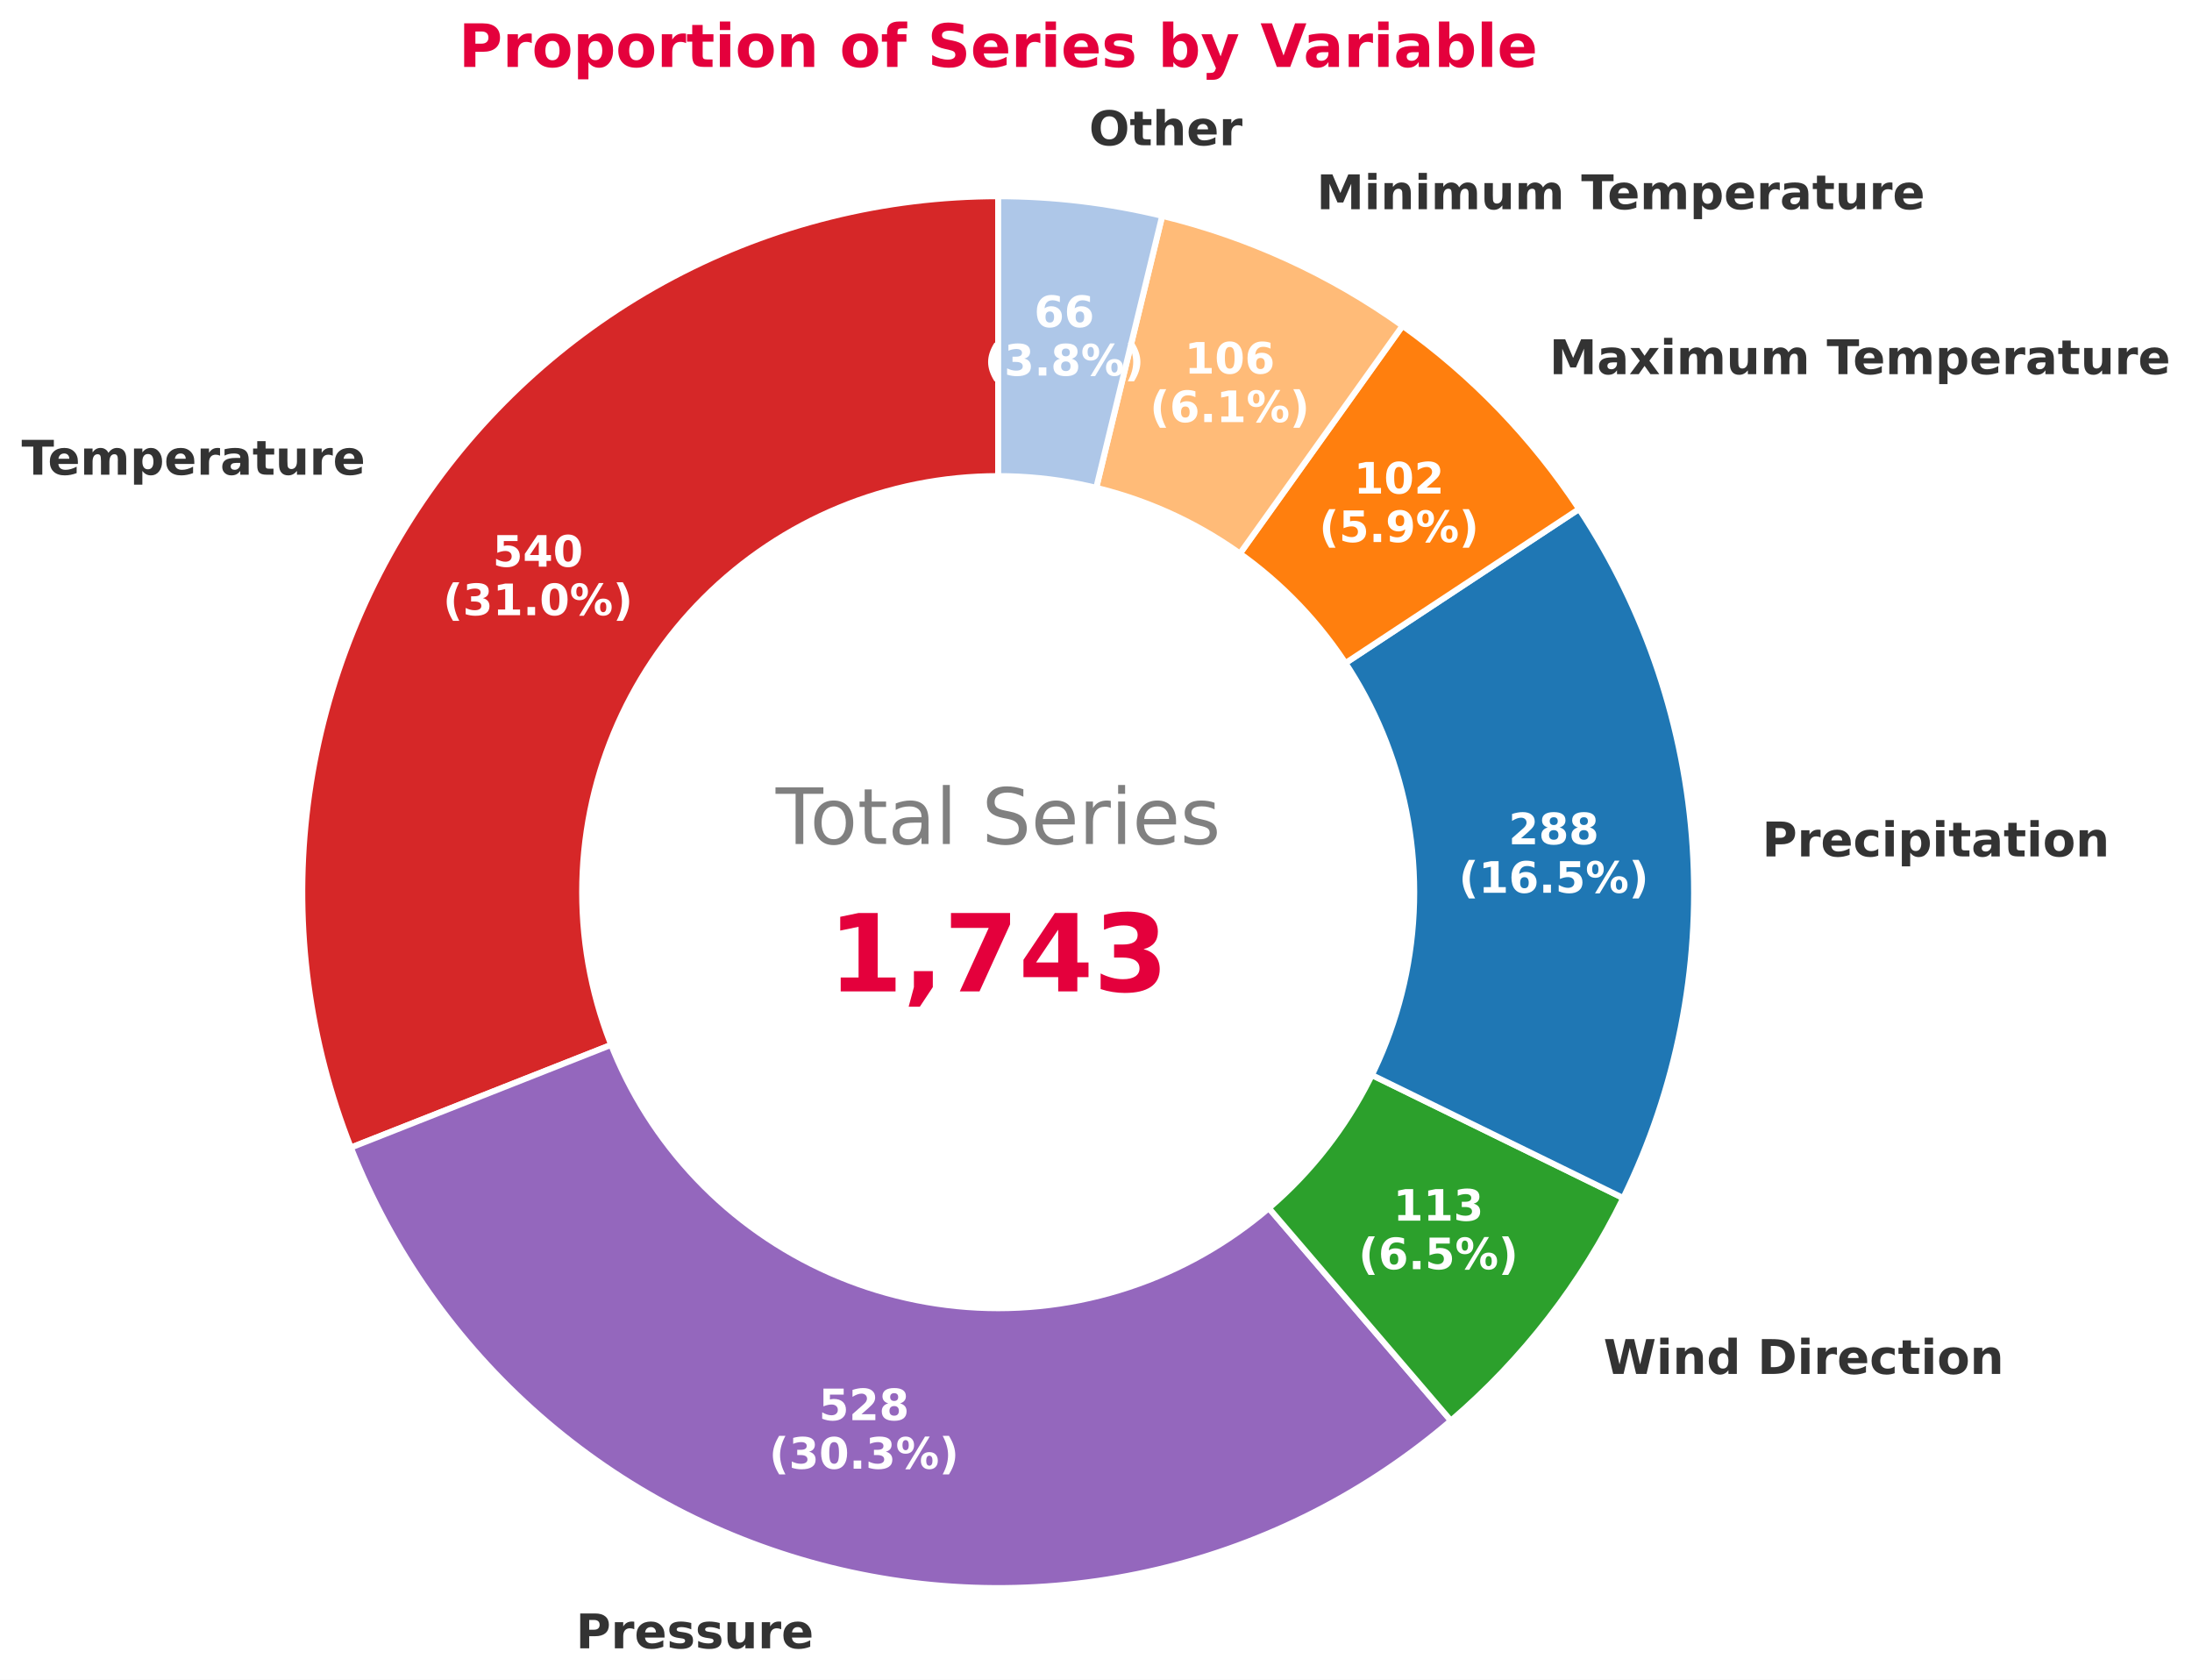
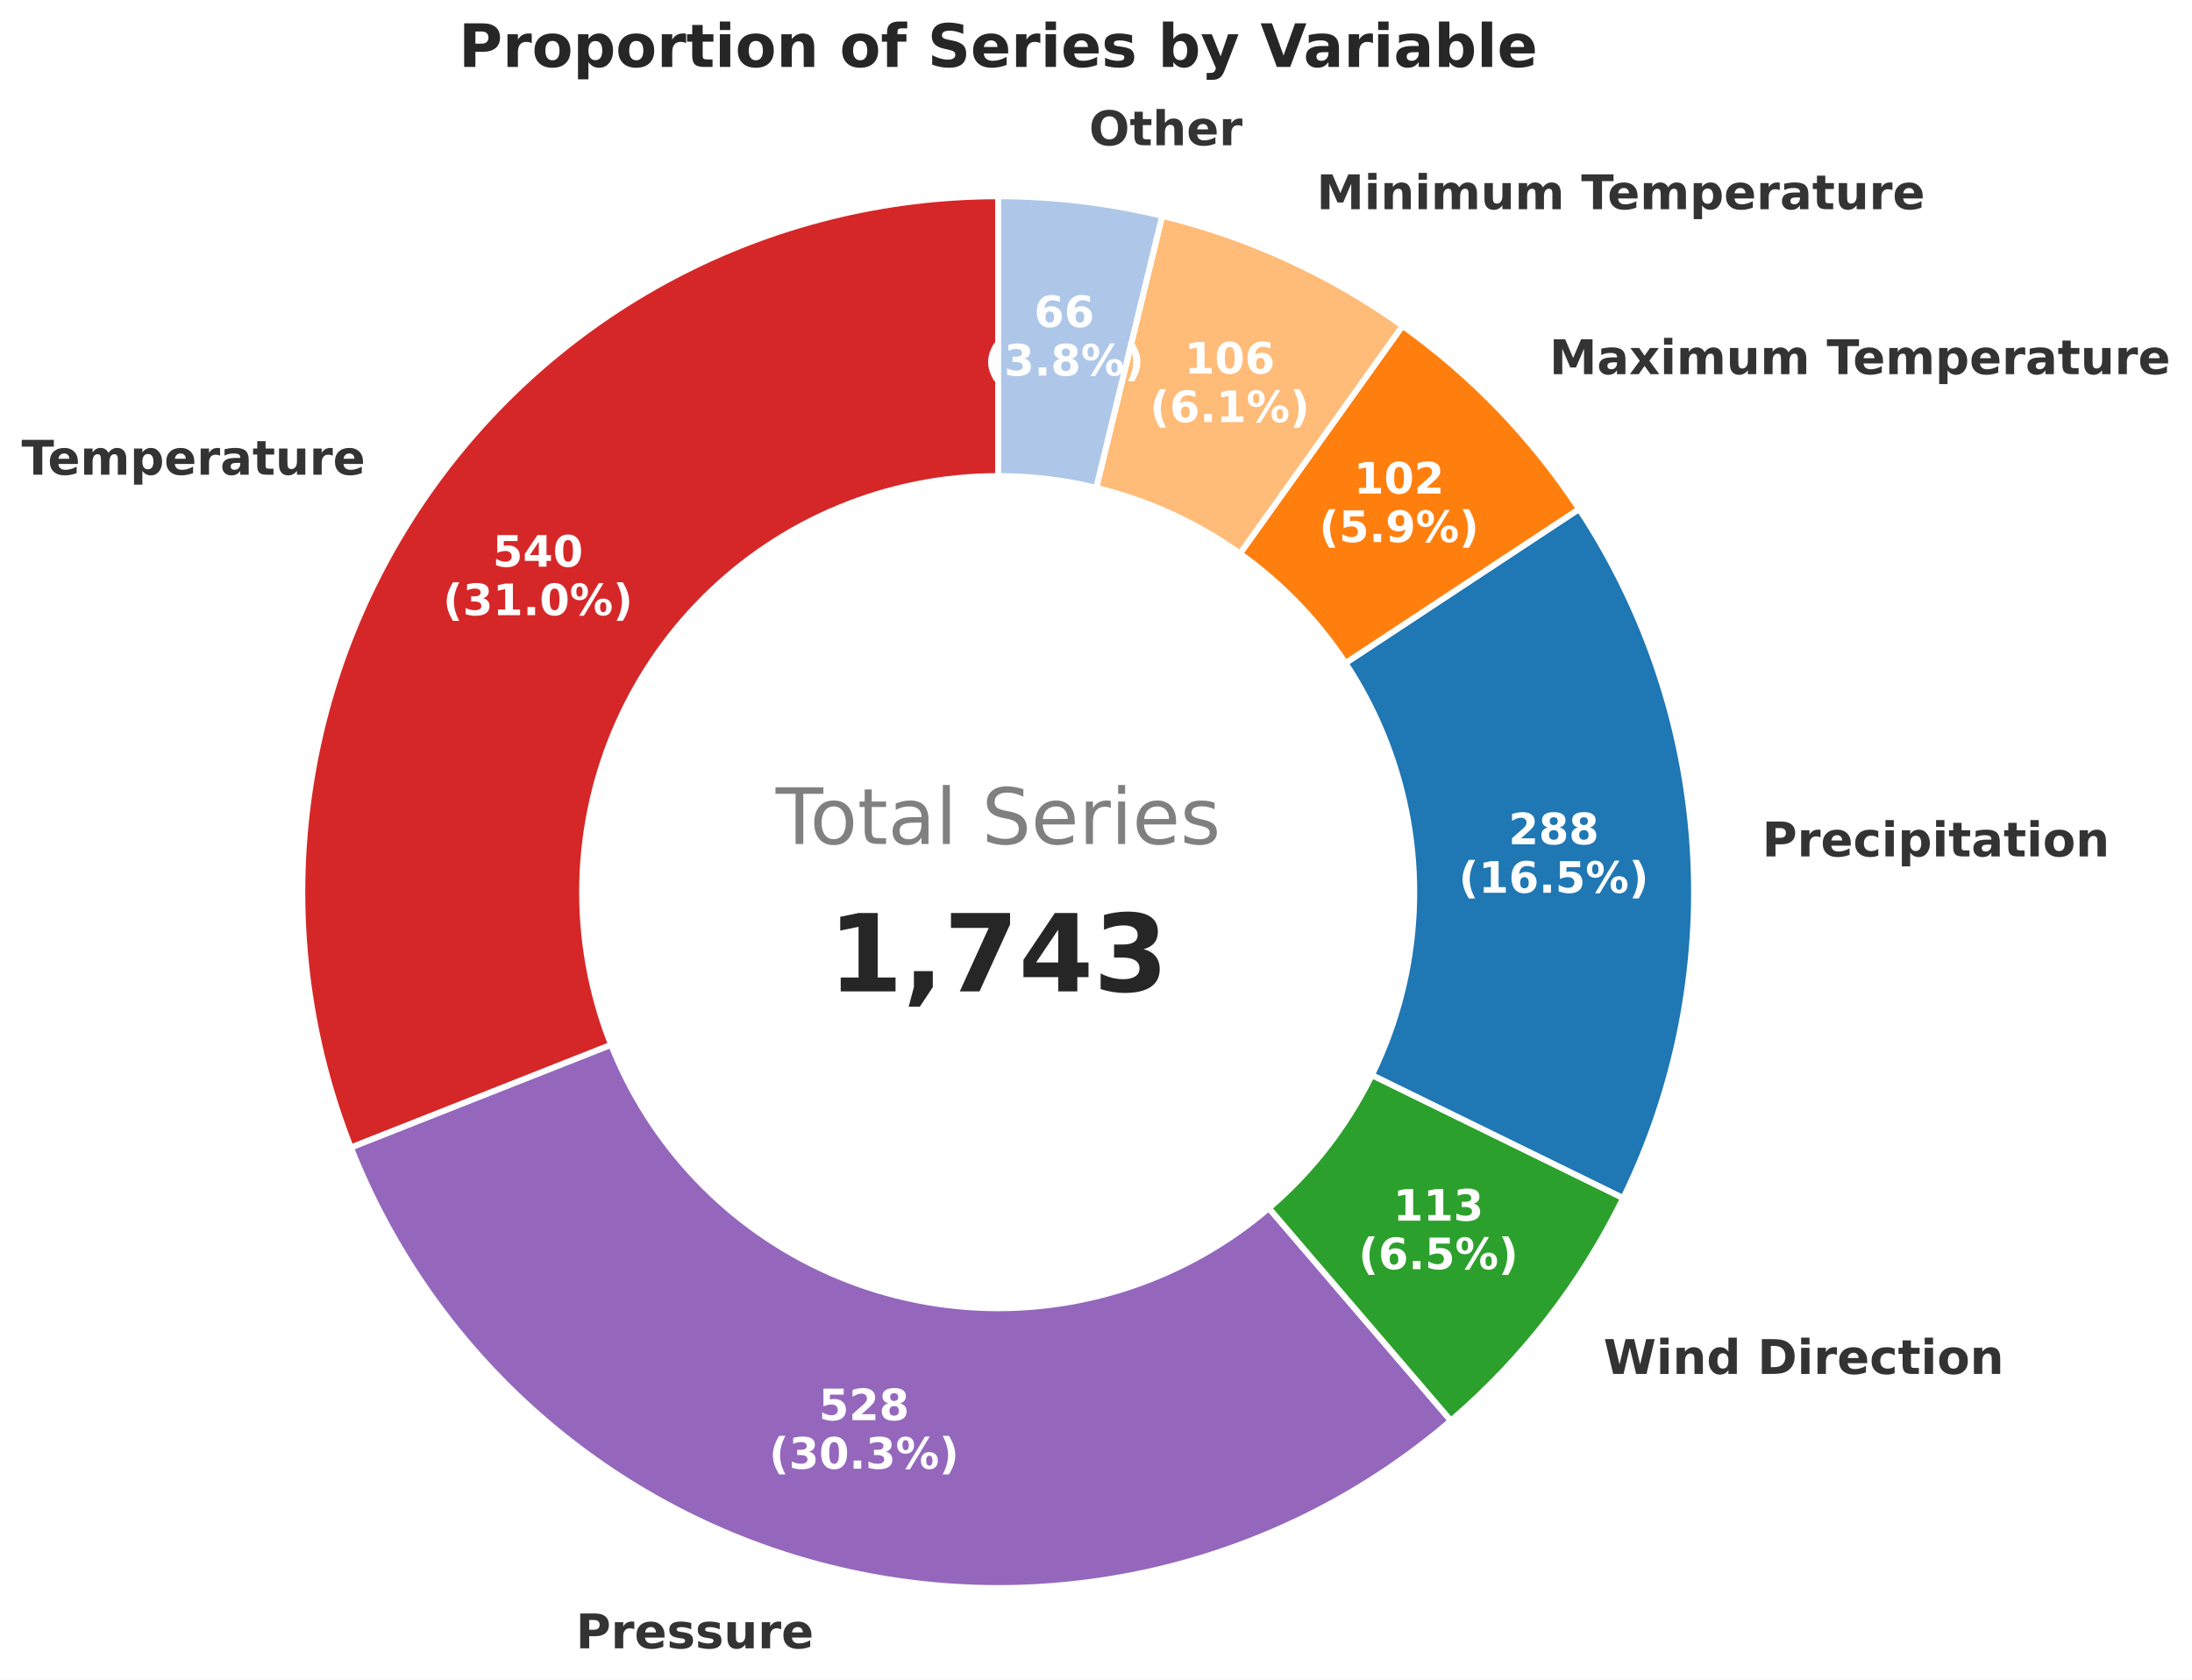
<svg xmlns="http://www.w3.org/2000/svg" xmlns:xlink="http://www.w3.org/1999/xlink" width="733.775pt" height="562.284pt" viewBox="0 0 733.775 562.284" version="1.1">
  <defs>
    <style type="text/css">*{stroke-linejoin: round; stroke-linecap: butt}</style>
  </defs>
  <g id="figure_1">
    <g id="patch_1">
      <path d="M 0 562.284  L 733.775 562.284  L 733.775 0  L 0 0  z " style="fill: #ffffff" />
    </g>
    <g id="axes_1">
      <g id="matplotlib.axis_1" />
      <g id="matplotlib.axis_2" />
      <g id="patch_2">
        <path d="M 334.143 65.692  C 296.169 65.692 258.765 74.977 225.2 92.737  C 191.634 110.496 162.915 136.196 141.552 167.591  C 120.188 198.985 106.822 235.133 102.622 272.874  C 98.421 310.615 103.512 348.817 117.449 384.14  L 334.143 298.643  z " style="fill: #d62728; stroke: #ffffff; stroke-width: 2; stroke-linejoin: miter" />
      </g>
      <g id="patch_3">
        <path d="M 117.449 384.14  C 131.073 418.672 152.757 449.452 180.686 473.906  C 208.615 498.361 241.989 515.788 278.018 524.732  C 314.047 533.676 351.697 533.88 387.82 525.326  C 423.943 516.772 457.504 499.706 485.696 475.555  L 334.143 298.643  z " style="fill: #9467bd; stroke: #ffffff; stroke-width: 2; stroke-linejoin: miter" />
      </g>
      <g id="patch_4">
        <path d="M 485.696 475.555  C 497.717 465.258 508.657 453.761 518.347 441.245  C 528.037 428.728 536.425 415.257 543.383 401.039  L 334.143 298.643  z " style="fill: #2ca02c; stroke: #ffffff; stroke-width: 2; stroke-linejoin: miter" />
      </g>
      <g id="patch_5">
        <path d="M 543.383 401.039  C 561.2 364.632 569.209 324.198 566.618 283.748  C 564.026 243.298 550.921 204.217 528.604 170.381  L 334.143 298.643  z " style="fill: #1f77b4; stroke: #ffffff; stroke-width: 2; stroke-linejoin: miter" />
      </g>
      <g id="patch_6">
        <path d="M 528.604 170.381  C 520.739 158.456 511.793 147.279 501.879 136.993  C 491.966 126.706 481.128 117.354 469.501 109.053  L 334.143 298.643  z " style="fill: #ff7f0e; stroke: #ffffff; stroke-width: 2; stroke-linejoin: miter" />
      </g>
      <g id="patch_7">
        <path d="M 469.501 109.053  C 457.418 100.426 444.538 92.974 431.036 86.799  C 417.534 80.624 403.473 75.753 389.045 72.254  L 334.143 298.643  z " style="fill: #ffbb78; stroke: #ffffff; stroke-width: 2; stroke-linejoin: miter" />
      </g>
      <g id="patch_8">
        <path d="M 389.045 72.254  C 380.065 70.076 370.964 68.435 361.789 67.338  C 352.615 66.242 343.383 65.692 334.143 65.692  L 334.143 298.643  z " style="fill: #aec7e8; stroke: #ffffff; stroke-width: 2; stroke-linejoin: miter" />
      </g>
      <g id="patch_9">
-         <path d="M 334.143 438.414  C 371.211 438.414 406.765 423.687 432.976 397.476  C 459.187 371.265 473.914 335.711 473.914 298.643  C 473.914 261.576 459.187 226.021 432.976 199.81  C 406.765 173.6 371.211 158.872 334.143 158.872  C 297.076 158.872 261.521 173.6 235.31 199.81  C 209.1 226.021 194.372 261.576 194.372 298.643  C 194.372 335.711 209.1 371.265 235.31 397.476  C 261.521 423.687 297.076 438.414 334.143 438.414  z " clip-path="url(#p1ce594773a)" style="fill: #ffffff; stroke: #ffffff; stroke-linejoin: miter" />
+         <path d="M 334.143 438.414  C 371.211 438.414 406.765 423.687 432.976 397.476  C 459.187 371.265 473.914 335.711 473.914 298.643  C 473.914 261.576 459.187 226.021 432.976 199.81  C 406.765 173.6 371.211 158.872 334.143 158.872  C 297.076 158.872 261.521 173.6 235.31 199.81  C 209.1 226.021 194.372 261.576 194.372 298.643  C 194.372 335.711 209.1 371.265 235.31 397.476  C 261.521 423.687 297.076 438.414 334.143 438.414  z " clip-path="url(#p052672ad06)" style="fill: #ffffff; stroke: #ffffff; stroke-linejoin: miter" />
      </g>
      <g id="text_1">
        <g style="fill: #333333" transform="translate(7.2 158.9003) scale(0.16 -0.16)">
          <defs>
            <path id="DejaVuSans-Bold-54" d="M 31 4666  L 4331 4666  L 4331 3756  L 2784 3756  L 2784 0  L 1581 0  L 1581 3756  L 31 3756  L 31 4666  z " transform="scale(0.015625)" />
            <path id="DejaVuSans-Bold-65" d="M 4031 1759  L 4031 1441  L 1416 1441  Q 1456 1047 1700 850  Q 1944 653 2381 653  Q 2734 653 3104 758  Q 3475 863 3866 1075  L 3866 213  Q 3469 63 3072 -14  Q 2675 -91 2278 -91  Q 1328 -91 801 392  Q 275 875 275 1747  Q 275 2603 792 3093  Q 1309 3584 2216 3584  Q 3041 3584 3536 3087  Q 4031 2591 4031 1759  z M 2881 2131  Q 2881 2450 2695 2645  Q 2509 2841 2209 2841  Q 1884 2841 1681 2658  Q 1478 2475 1428 2131  L 2881 2131  z " transform="scale(0.015625)" />
            <path id="DejaVuSans-Bold-6d" d="M 3781 2919  Q 3994 3244 4286 3414  Q 4578 3584 4928 3584  Q 5531 3584 5847 3212  Q 6163 2841 6163 2131  L 6163 0  L 5038 0  L 5038 1825  Q 5041 1866 5042 1909  Q 5044 1953 5044 2034  Q 5044 2406 4934 2573  Q 4825 2741 4581 2741  Q 4263 2741 4089 2478  Q 3916 2216 3909 1719  L 3909 0  L 2784 0  L 2784 1825  Q 2784 2406 2684 2573  Q 2584 2741 2328 2741  Q 2006 2741 1831 2477  Q 1656 2213 1656 1722  L 1656 0  L 531 0  L 531 3500  L 1656 3500  L 1656 2988  Q 1863 3284 2130 3434  Q 2397 3584 2719 3584  Q 3081 3584 3359 3409  Q 3638 3234 3781 2919  z " transform="scale(0.015625)" />
            <path id="DejaVuSans-Bold-70" d="M 1656 506  L 1656 -1331  L 538 -1331  L 538 3500  L 1656 3500  L 1656 2988  Q 1888 3294 2169 3439  Q 2450 3584 2816 3584  Q 3463 3584 3878 3070  Q 4294 2556 4294 1747  Q 4294 938 3878 423  Q 3463 -91 2816 -91  Q 2450 -91 2169 54  Q 1888 200 1656 506  z M 2400 2772  Q 2041 2772 1848 2508  Q 1656 2244 1656 1747  Q 1656 1250 1848 986  Q 2041 722 2400 722  Q 2759 722 2948 984  Q 3138 1247 3138 1747  Q 3138 2247 2948 2509  Q 2759 2772 2400 2772  z " transform="scale(0.015625)" />
            <path id="DejaVuSans-Bold-72" d="M 3138 2547  Q 2991 2616 2845 2648  Q 2700 2681 2553 2681  Q 2122 2681 1889 2404  Q 1656 2128 1656 1613  L 1656 0  L 538 0  L 538 3500  L 1656 3500  L 1656 2925  Q 1872 3269 2151 3426  Q 2431 3584 2822 3584  Q 2878 3584 2943 3579  Q 3009 3575 3134 3559  L 3138 2547  z " transform="scale(0.015625)" />
            <path id="DejaVuSans-Bold-61" d="M 2106 1575  Q 1756 1575 1579 1456  Q 1403 1338 1403 1106  Q 1403 894 1545 773  Q 1688 653 1941 653  Q 2256 653 2472 879  Q 2688 1106 2688 1447  L 2688 1575  L 2106 1575  z M 3816 1997  L 3816 0  L 2688 0  L 2688 519  Q 2463 200 2181 54  Q 1900 -91 1497 -91  Q 953 -91 614 226  Q 275 544 275 1050  Q 275 1666 698 1953  Q 1122 2241 2028 2241  L 2688 2241  L 2688 2328  Q 2688 2594 2478 2717  Q 2269 2841 1825 2841  Q 1466 2841 1156 2769  Q 847 2697 581 2553  L 581 3406  Q 941 3494 1303 3539  Q 1666 3584 2028 3584  Q 2975 3584 3395 3211  Q 3816 2838 3816 1997  z " transform="scale(0.015625)" />
            <path id="DejaVuSans-Bold-74" d="M 1759 4494  L 1759 3500  L 2913 3500  L 2913 2700  L 1759 2700  L 1759 1216  Q 1759 972 1856 886  Q 1953 800 2241 800  L 2816 800  L 2816 0  L 1856 0  Q 1194 0 917 276  Q 641 553 641 1216  L 641 2700  L 84 2700  L 84 3500  L 641 3500  L 641 4494  L 1759 4494  z " transform="scale(0.015625)" />
            <path id="DejaVuSans-Bold-75" d="M 500 1363  L 500 3500  L 1625 3500  L 1625 3150  Q 1625 2866 1622 2436  Q 1619 2006 1619 1863  Q 1619 1441 1641 1255  Q 1663 1069 1716 984  Q 1784 875 1895 815  Q 2006 756 2150 756  Q 2500 756 2700 1025  Q 2900 1294 2900 1772  L 2900 3500  L 4019 3500  L 4019 0  L 2900 0  L 2900 506  Q 2647 200 2364 54  Q 2081 -91 1741 -91  Q 1134 -91 817 281  Q 500 653 500 1363  z " transform="scale(0.015625)" />
          </defs>
          <use xlink:href="#DejaVuSans-Bold-54" />
          <use xlink:href="#DejaVuSans-Bold-65" x="54.963" />
          <use xlink:href="#DejaVuSans-Bold-6d" x="122.785" />
          <use xlink:href="#DejaVuSans-Bold-70" x="226.984" />
          <use xlink:href="#DejaVuSans-Bold-65" x="298.566" />
          <use xlink:href="#DejaVuSans-Bold-72" x="366.389" />
          <use xlink:href="#DejaVuSans-Bold-61" x="415.705" />
          <use xlink:href="#DejaVuSans-Bold-74" x="483.186" />
          <use xlink:href="#DejaVuSans-Bold-75" x="530.988" />
          <use xlink:href="#DejaVuSans-Bold-72" x="602.18" />
          <use xlink:href="#DejaVuSans-Bold-65" x="651.496" />
        </g>
      </g>
      <g id="text_2">
        <g style="fill: #ffffff" transform="translate(164.9367 189.6838) scale(0.145 -0.145)">
          <defs>
            <path id="DejaVuSans-Bold-35" d="M 678 4666  L 3669 4666  L 3669 3781  L 1638 3781  L 1638 3059  Q 1775 3097 1914 3117  Q 2053 3138 2203 3138  Q 3056 3138 3531 2711  Q 4006 2284 4006 1522  Q 4006 766 3489 337  Q 2972 -91 2053 -91  Q 1656 -91 1267 -14  Q 878 63 494 219  L 494 1166  Q 875 947 1217 837  Q 1559 728 1863 728  Q 2300 728 2551 942  Q 2803 1156 2803 1522  Q 2803 1891 2551 2103  Q 2300 2316 1863 2316  Q 1603 2316 1309 2248  Q 1016 2181 678 2041  L 678 4666  z " transform="scale(0.015625)" />
            <path id="DejaVuSans-Bold-34" d="M 2356 3675  L 1038 1722  L 2356 1722  L 2356 3675  z M 2156 4666  L 3494 4666  L 3494 1722  L 4159 1722  L 4159 850  L 3494 850  L 3494 0  L 2356 0  L 2356 850  L 288 850  L 288 1881  L 2156 4666  z " transform="scale(0.015625)" />
            <path id="DejaVuSans-Bold-30" d="M 2944 2338  Q 2944 3213 2780 3570  Q 2616 3928 2228 3928  Q 1841 3928 1675 3570  Q 1509 3213 1509 2338  Q 1509 1453 1675 1090  Q 1841 728 2228 728  Q 2613 728 2778 1090  Q 2944 1453 2944 2338  z M 4147 2328  Q 4147 1169 3647 539  Q 3147 -91 2228 -91  Q 1306 -91 806 539  Q 306 1169 306 2328  Q 306 3491 806 4120  Q 1306 4750 2228 4750  Q 3147 4750 3647 4120  Q 4147 3491 4147 2328  z " transform="scale(0.015625)" />
          </defs>
          <use xlink:href="#DejaVuSans-Bold-35" />
          <use xlink:href="#DejaVuSans-Bold-34" x="69.58" />
          <use xlink:href="#DejaVuSans-Bold-30" x="139.16" />
        </g>
        <g style="fill: #ffffff" transform="translate(148.2912 205.9206) scale(0.145 -0.145)">
          <defs>
            <path id="DejaVuSans-Bold-28" d="M 2413 -844  L 1484 -844  Q 1006 -72 778 623  Q 550 1319 550 2003  Q 550 2688 779 3389  Q 1009 4091 1484 4856  L 2413 4856  Q 2013 4116 1813 3408  Q 1613 2700 1613 2009  Q 1613 1319 1811 609  Q 2009 -100 2413 -844  z " transform="scale(0.015625)" />
            <path id="DejaVuSans-Bold-33" d="M 2981 2516  Q 3453 2394 3698 2092  Q 3944 1791 3944 1325  Q 3944 631 3412 270  Q 2881 -91 1863 -91  Q 1503 -91 1142 -33  Q 781 25 428 141  L 428 1069  Q 766 900 1098 814  Q 1431 728 1753 728  Q 2231 728 2486 893  Q 2741 1059 2741 1369  Q 2741 1688 2480 1852  Q 2219 2016 1709 2016  L 1228 2016  L 1228 2791  L 1734 2791  Q 2188 2791 2409 2933  Q 2631 3075 2631 3366  Q 2631 3634 2415 3781  Q 2200 3928 1806 3928  Q 1516 3928 1219 3862  Q 922 3797 628 3669  L 628 4550  Q 984 4650 1334 4700  Q 1684 4750 2022 4750  Q 2931 4750 3382 4451  Q 3834 4153 3834 3553  Q 3834 3144 3618 2883  Q 3403 2622 2981 2516  z " transform="scale(0.015625)" />
            <path id="DejaVuSans-Bold-31" d="M 750 831  L 1813 831  L 1813 3847  L 722 3622  L 722 4441  L 1806 4666  L 2950 4666  L 2950 831  L 4013 831  L 4013 0  L 750 0  L 750 831  z " transform="scale(0.015625)" />
            <path id="DejaVuSans-Bold-2e" d="M 653 1209  L 1778 1209  L 1778 0  L 653 0  L 653 1209  z " transform="scale(0.015625)" />
            <path id="DejaVuSans-Bold-25" d="M 4959 1925  Q 4738 1925 4616 1733  Q 4494 1541 4494 1184  Q 4494 825 4614 633  Q 4734 441 4959 441  Q 5184 441 5303 633  Q 5422 825 5422 1184  Q 5422 1541 5301 1733  Q 5181 1925 4959 1925  z M 4959 2450  Q 5541 2450 5875 2112  Q 6209 1775 6209 1184  Q 6209 594 5875 251  Q 5541 -91 4959 -91  Q 4378 -91 4042 251  Q 3706 594 3706 1184  Q 3706 1772 4042 2111  Q 4378 2450 4959 2450  z M 2094 -91  L 1403 -91  L 4319 4750  L 5013 4750  L 2094 -91  z M 1453 4750  Q 2034 4750 2367 4411  Q 2700 4072 2700 3481  Q 2700 2891 2367 2550  Q 2034 2209 1453 2209  Q 872 2209 539 2550  Q 206 2891 206 3481  Q 206 4072 539 4411  Q 872 4750 1453 4750  z M 1453 4225  Q 1228 4225 1106 4031  Q 984 3838 984 3481  Q 984 3122 1106 2926  Q 1228 2731 1453 2731  Q 1678 2731 1798 2926  Q 1919 3122 1919 3481  Q 1919 3838 1797 4031  Q 1675 4225 1453 4225  z " transform="scale(0.015625)" />
            <path id="DejaVuSans-Bold-29" d="M 513 -844  Q 913 -100 1113 609  Q 1313 1319 1313 2009  Q 1313 2700 1113 3408  Q 913 4116 513 4856  L 1441 4856  Q 1916 4091 2145 3389  Q 2375 2688 2375 2003  Q 2375 1319 2147 623  Q 1919 -72 1441 -844  L 513 -844  z " transform="scale(0.015625)" />
          </defs>
          <use xlink:href="#DejaVuSans-Bold-28" />
          <use xlink:href="#DejaVuSans-Bold-33" x="45.703" />
          <use xlink:href="#DejaVuSans-Bold-31" x="115.283" />
          <use xlink:href="#DejaVuSans-Bold-2e" x="184.863" />
          <use xlink:href="#DejaVuSans-Bold-30" x="222.852" />
          <use xlink:href="#DejaVuSans-Bold-25" x="292.432" />
          <use xlink:href="#DejaVuSans-Bold-29" x="392.627" />
        </g>
      </g>
      <g id="text_3">
        <g style="fill: #333333" transform="translate(192.758 551.756) scale(0.16 -0.16)">
          <defs>
            <path id="DejaVuSans-Bold-50" d="M 588 4666  L 2584 4666  Q 3475 4666 3951 4270  Q 4428 3875 4428 3144  Q 4428 2409 3951 2014  Q 3475 1619 2584 1619  L 1791 1619  L 1791 0  L 588 0  L 588 4666  z M 1791 3794  L 1791 2491  L 2456 2491  Q 2806 2491 2997 2661  Q 3188 2831 3188 3144  Q 3188 3456 2997 3625  Q 2806 3794 2456 3794  L 1791 3794  z " transform="scale(0.015625)" />
            <path id="DejaVuSans-Bold-73" d="M 3272 3391  L 3272 2541  Q 2913 2691 2578 2766  Q 2244 2841 1947 2841  Q 1628 2841 1473 2761  Q 1319 2681 1319 2516  Q 1319 2381 1436 2309  Q 1553 2238 1856 2203  L 2053 2175  Q 2913 2066 3209 1816  Q 3506 1566 3506 1031  Q 3506 472 3093 190  Q 2681 -91 1863 -91  Q 1516 -91 1145 -36  Q 775 19 384 128  L 384 978  Q 719 816 1070 734  Q 1422 653 1784 653  Q 2113 653 2278 743  Q 2444 834 2444 1013  Q 2444 1163 2330 1236  Q 2216 1309 1875 1350  L 1678 1375  Q 931 1469 631 1722  Q 331 1975 331 2491  Q 331 3047 712 3315  Q 1094 3584 1881 3584  Q 2191 3584 2531 3537  Q 2872 3491 3272 3391  z " transform="scale(0.015625)" />
          </defs>
          <use xlink:href="#DejaVuSans-Bold-50" />
          <use xlink:href="#DejaVuSans-Bold-72" x="73.291" />
          <use xlink:href="#DejaVuSans-Bold-65" x="122.607" />
          <use xlink:href="#DejaVuSans-Bold-73" x="190.43" />
          <use xlink:href="#DejaVuSans-Bold-73" x="249.951" />
          <use xlink:href="#DejaVuSans-Bold-75" x="309.473" />
          <use xlink:href="#DejaVuSans-Bold-72" x="380.664" />
          <use xlink:href="#DejaVuSans-Bold-65" x="429.98" />
        </g>
      </g>
      <g id="text_4">
        <g style="fill: #ffffff" transform="translate(274.1098 475.397) scale(0.145 -0.145)">
          <defs>
            <path id="DejaVuSans-Bold-32" d="M 1844 884  L 3897 884  L 3897 0  L 506 0  L 506 884  L 2209 2388  Q 2438 2594 2547 2791  Q 2656 2988 2656 3200  Q 2656 3528 2436 3728  Q 2216 3928 1850 3928  Q 1569 3928 1234 3808  Q 900 3688 519 3450  L 519 4475  Q 925 4609 1322 4679  Q 1719 4750 2100 4750  Q 2938 4750 3402 4381  Q 3866 4013 3866 3353  Q 3866 2972 3669 2642  Q 3472 2313 2841 1759  L 1844 884  z " transform="scale(0.015625)" />
            <path id="DejaVuSans-Bold-38" d="M 2228 2088  Q 1891 2088 1709 1903  Q 1528 1719 1528 1375  Q 1528 1031 1709 848  Q 1891 666 2228 666  Q 2563 666 2741 848  Q 2919 1031 2919 1375  Q 2919 1722 2741 1905  Q 2563 2088 2228 2088  z M 1350 2484  Q 925 2613 709 2878  Q 494 3144 494 3541  Q 494 4131 934 4440  Q 1375 4750 2228 4750  Q 3075 4750 3515 4442  Q 3956 4134 3956 3541  Q 3956 3144 3739 2878  Q 3522 2613 3097 2484  Q 3572 2353 3814 2058  Q 4056 1763 4056 1313  Q 4056 619 3595 264  Q 3134 -91 2228 -91  Q 1319 -91 855 264  Q 391 619 391 1313  Q 391 1763 633 2058  Q 875 2353 1350 2484  z M 1631 3419  Q 1631 3141 1786 2991  Q 1941 2841 2228 2841  Q 2509 2841 2662 2991  Q 2816 3141 2816 3419  Q 2816 3697 2662 3845  Q 2509 3994 2228 3994  Q 1941 3994 1786 3844  Q 1631 3694 1631 3419  z " transform="scale(0.015625)" />
          </defs>
          <use xlink:href="#DejaVuSans-Bold-35" />
          <use xlink:href="#DejaVuSans-Bold-32" x="69.58" />
          <use xlink:href="#DejaVuSans-Bold-38" x="139.16" />
        </g>
        <g style="fill: #ffffff" transform="translate(257.4643 491.6339) scale(0.145 -0.145)">
          <use xlink:href="#DejaVuSans-Bold-28" />
          <use xlink:href="#DejaVuSans-Bold-33" x="45.703" />
          <use xlink:href="#DejaVuSans-Bold-30" x="115.283" />
          <use xlink:href="#DejaVuSans-Bold-2e" x="184.863" />
          <use xlink:href="#DejaVuSans-Bold-33" x="222.852" />
          <use xlink:href="#DejaVuSans-Bold-25" x="292.432" />
          <use xlink:href="#DejaVuSans-Bold-29" x="392.627" />
        </g>
      </g>
      <g id="text_5">
        <g style="fill: #333333" transform="translate(536.7674 459.9198) scale(0.16 -0.16)">
          <defs>
            <path id="DejaVuSans-Bold-57" d="M 191 4666  L 1344 4666  L 2150 1275  L 2950 4666  L 4109 4666  L 4909 1275  L 5716 4666  L 6859 4666  L 5759 0  L 4372 0  L 3525 3547  L 2688 0  L 1300 0  L 191 4666  z " transform="scale(0.015625)" />
            <path id="DejaVuSans-Bold-69" d="M 538 3500  L 1656 3500  L 1656 0  L 538 0  L 538 3500  z M 538 4863  L 1656 4863  L 1656 3950  L 538 3950  L 538 4863  z " transform="scale(0.015625)" />
            <path id="DejaVuSans-Bold-6e" d="M 4056 2131  L 4056 0  L 2931 0  L 2931 347  L 2931 1631  Q 2931 2084 2911 2256  Q 2891 2428 2841 2509  Q 2775 2619 2662 2680  Q 2550 2741 2406 2741  Q 2056 2741 1856 2470  Q 1656 2200 1656 1722  L 1656 0  L 538 0  L 538 3500  L 1656 3500  L 1656 2988  Q 1909 3294 2193 3439  Q 2478 3584 2822 3584  Q 3428 3584 3742 3212  Q 4056 2841 4056 2131  z " transform="scale(0.015625)" />
            <path id="DejaVuSans-Bold-64" d="M 2919 2988  L 2919 4863  L 4044 4863  L 4044 0  L 2919 0  L 2919 506  Q 2688 197 2409 53  Q 2131 -91 1766 -91  Q 1119 -91 703 423  Q 288 938 288 1747  Q 288 2556 703 3070  Q 1119 3584 1766 3584  Q 2128 3584 2408 3439  Q 2688 3294 2919 2988  z M 2181 722  Q 2541 722 2730 984  Q 2919 1247 2919 1747  Q 2919 2247 2730 2509  Q 2541 2772 2181 2772  Q 1825 2772 1636 2509  Q 1447 2247 1447 1747  Q 1447 1247 1636 984  Q 1825 722 2181 722  z " transform="scale(0.015625)" />
            <path id="DejaVuSans-Bold-20" transform="scale(0.015625)" />
            <path id="DejaVuSans-Bold-44" d="M 1791 3756  L 1791 909  L 2222 909  Q 2959 909 3348 1275  Q 3738 1641 3738 2338  Q 3738 3031 3350 3393  Q 2963 3756 2222 3756  L 1791 3756  z M 588 4666  L 1856 4666  Q 2919 4666 3439 4514  Q 3959 4363 4331 4000  Q 4659 3684 4818 3271  Q 4978 2859 4978 2338  Q 4978 1809 4818 1395  Q 4659 981 4331 666  Q 3956 303 3431 151  Q 2906 0 1856 0  L 588 0  L 588 4666  z " transform="scale(0.015625)" />
            <path id="DejaVuSans-Bold-63" d="M 3366 3391  L 3366 2478  Q 3138 2634 2908 2709  Q 2678 2784 2431 2784  Q 1963 2784 1702 2511  Q 1441 2238 1441 1747  Q 1441 1256 1702 982  Q 1963 709 2431 709  Q 2694 709 2930 787  Q 3166 866 3366 1019  L 3366 103  Q 3103 6 2833 -42  Q 2563 -91 2291 -91  Q 1344 -91 809 395  Q 275 881 275 1747  Q 275 2613 809 3098  Q 1344 3584 2291 3584  Q 2566 3584 2833 3536  Q 3100 3488 3366 3391  z " transform="scale(0.015625)" />
            <path id="DejaVuSans-Bold-6f" d="M 2203 2784  Q 1831 2784 1636 2517  Q 1441 2250 1441 1747  Q 1441 1244 1636 976  Q 1831 709 2203 709  Q 2569 709 2762 976  Q 2956 1244 2956 1747  Q 2956 2250 2762 2517  Q 2569 2784 2203 2784  z M 2203 3584  Q 3106 3584 3614 3096  Q 4122 2609 4122 1747  Q 4122 884 3614 396  Q 3106 -91 2203 -91  Q 1297 -91 786 396  Q 275 884 275 1747  Q 275 2609 786 3096  Q 1297 3584 2203 3584  z " transform="scale(0.015625)" />
          </defs>
          <use xlink:href="#DejaVuSans-Bold-57" />
          <use xlink:href="#DejaVuSans-Bold-69" x="110.303" />
          <use xlink:href="#DejaVuSans-Bold-6e" x="144.58" />
          <use xlink:href="#DejaVuSans-Bold-64" x="215.771" />
          <use xlink:href="#DejaVuSans-Bold-20" x="287.354" />
          <use xlink:href="#DejaVuSans-Bold-44" x="322.168" />
          <use xlink:href="#DejaVuSans-Bold-69" x="405.176" />
          <use xlink:href="#DejaVuSans-Bold-72" x="439.453" />
          <use xlink:href="#DejaVuSans-Bold-65" x="488.77" />
          <use xlink:href="#DejaVuSans-Bold-63" x="556.592" />
          <use xlink:href="#DejaVuSans-Bold-74" x="615.869" />
          <use xlink:href="#DejaVuSans-Bold-69" x="663.672" />
          <use xlink:href="#DejaVuSans-Bold-6f" x="697.949" />
          <use xlink:href="#DejaVuSans-Bold-6e" x="766.65" />
        </g>
      </g>
      <g id="text_6">
        <g style="fill: #ffffff" transform="translate(466.373 408.607) scale(0.145 -0.145)">
          <use xlink:href="#DejaVuSans-Bold-31" />
          <use xlink:href="#DejaVuSans-Bold-31" x="69.58" />
          <use xlink:href="#DejaVuSans-Bold-33" x="139.16" />
        </g>
        <g style="fill: #ffffff" transform="translate(454.7718 424.8439) scale(0.145 -0.145)">
          <defs>
            <path id="DejaVuSans-Bold-36" d="M 2316 2303  Q 2000 2303 1842 2098  Q 1684 1894 1684 1484  Q 1684 1075 1842 870  Q 2000 666 2316 666  Q 2634 666 2792 870  Q 2950 1075 2950 1484  Q 2950 1894 2792 2098  Q 2634 2303 2316 2303  z M 3803 4544  L 3803 3681  Q 3506 3822 3243 3889  Q 2981 3956 2731 3956  Q 2194 3956 1894 3657  Q 1594 3359 1544 2772  Q 1750 2925 1990 3001  Q 2231 3078 2516 3078  Q 3231 3078 3670 2659  Q 4109 2241 4109 1563  Q 4109 813 3618 361  Q 3128 -91 2303 -91  Q 1394 -91 895 523  Q 397 1138 397 2266  Q 397 3422 980 4083  Q 1563 4744 2578 4744  Q 2900 4744 3203 4694  Q 3506 4644 3803 4544  z " transform="scale(0.015625)" />
          </defs>
          <use xlink:href="#DejaVuSans-Bold-28" />
          <use xlink:href="#DejaVuSans-Bold-36" x="45.703" />
          <use xlink:href="#DejaVuSans-Bold-2e" x="115.283" />
          <use xlink:href="#DejaVuSans-Bold-35" x="153.271" />
          <use xlink:href="#DejaVuSans-Bold-25" x="222.852" />
          <use xlink:href="#DejaVuSans-Bold-29" x="323.047" />
        </g>
      </g>
      <g id="text_7">
        <g style="fill: #333333" transform="translate(589.8651 286.6733) scale(0.16 -0.16)">
          <use xlink:href="#DejaVuSans-Bold-50" />
          <use xlink:href="#DejaVuSans-Bold-72" x="73.291" />
          <use xlink:href="#DejaVuSans-Bold-65" x="122.607" />
          <use xlink:href="#DejaVuSans-Bold-63" x="190.43" />
          <use xlink:href="#DejaVuSans-Bold-69" x="249.707" />
          <use xlink:href="#DejaVuSans-Bold-70" x="283.984" />
          <use xlink:href="#DejaVuSans-Bold-69" x="355.566" />
          <use xlink:href="#DejaVuSans-Bold-74" x="389.844" />
          <use xlink:href="#DejaVuSans-Bold-61" x="437.646" />
          <use xlink:href="#DejaVuSans-Bold-74" x="505.127" />
          <use xlink:href="#DejaVuSans-Bold-69" x="552.93" />
          <use xlink:href="#DejaVuSans-Bold-6f" x="587.207" />
          <use xlink:href="#DejaVuSans-Bold-6e" x="655.908" />
        </g>
      </g>
      <g id="text_8">
        <g style="fill: #ffffff" transform="translate(504.9895 282.6096) scale(0.145 -0.145)">
          <use xlink:href="#DejaVuSans-Bold-32" />
          <use xlink:href="#DejaVuSans-Bold-38" x="69.58" />
          <use xlink:href="#DejaVuSans-Bold-38" x="139.16" />
        </g>
        <g style="fill: #ffffff" transform="translate(488.3439 298.8464) scale(0.145 -0.145)">
          <use xlink:href="#DejaVuSans-Bold-28" />
          <use xlink:href="#DejaVuSans-Bold-31" x="45.703" />
          <use xlink:href="#DejaVuSans-Bold-36" x="115.283" />
          <use xlink:href="#DejaVuSans-Bold-2e" x="184.863" />
          <use xlink:href="#DejaVuSans-Bold-35" x="222.852" />
          <use xlink:href="#DejaVuSans-Bold-25" x="292.432" />
          <use xlink:href="#DejaVuSans-Bold-29" x="392.627" />
        </g>
      </g>
      <g id="text_9">
        <g style="fill: #333333" transform="translate(518.653 125.2429) scale(0.16 -0.16)">
          <defs>
            <path id="DejaVuSans-Bold-4d" d="M 588 4666  L 2119 4666  L 3181 2169  L 4250 4666  L 5778 4666  L 5778 0  L 4641 0  L 4641 3413  L 3566 897  L 2803 897  L 1728 3413  L 1728 0  L 588 0  L 588 4666  z " transform="scale(0.015625)" />
            <path id="DejaVuSans-Bold-78" d="M 1422 1791  L 159 3500  L 1344 3500  L 2059 2463  L 2784 3500  L 3969 3500  L 2706 1797  L 4031 0  L 2847 0  L 2059 1106  L 1281 0  L 97 0  L 1422 1791  z " transform="scale(0.015625)" />
          </defs>
          <use xlink:href="#DejaVuSans-Bold-4d" />
          <use xlink:href="#DejaVuSans-Bold-61" x="99.512" />
          <use xlink:href="#DejaVuSans-Bold-78" x="166.992" />
          <use xlink:href="#DejaVuSans-Bold-69" x="231.494" />
          <use xlink:href="#DejaVuSans-Bold-6d" x="265.771" />
          <use xlink:href="#DejaVuSans-Bold-75" x="369.971" />
          <use xlink:href="#DejaVuSans-Bold-6d" x="441.162" />
          <use xlink:href="#DejaVuSans-Bold-20" x="545.361" />
          <use xlink:href="#DejaVuSans-Bold-54" x="580.176" />
          <use xlink:href="#DejaVuSans-Bold-65" x="635.139" />
          <use xlink:href="#DejaVuSans-Bold-6d" x="702.961" />
          <use xlink:href="#DejaVuSans-Bold-70" x="807.16" />
          <use xlink:href="#DejaVuSans-Bold-65" x="878.742" />
          <use xlink:href="#DejaVuSans-Bold-72" x="946.564" />
          <use xlink:href="#DejaVuSans-Bold-61" x="995.881" />
          <use xlink:href="#DejaVuSans-Bold-74" x="1063.361" />
          <use xlink:href="#DejaVuSans-Bold-75" x="1111.164" />
          <use xlink:href="#DejaVuSans-Bold-72" x="1182.355" />
          <use xlink:href="#DejaVuSans-Bold-65" x="1231.672" />
        </g>
      </g>
      <g id="text_10">
        <g style="fill: #ffffff" transform="translate(453.1989 165.2056) scale(0.145 -0.145)">
          <use xlink:href="#DejaVuSans-Bold-31" />
          <use xlink:href="#DejaVuSans-Bold-30" x="69.58" />
          <use xlink:href="#DejaVuSans-Bold-32" x="139.16" />
        </g>
        <g style="fill: #ffffff" transform="translate(441.5977 181.4425) scale(0.145 -0.145)">
          <defs>
            <path id="DejaVuSans-Bold-39" d="M 641 103  L 641 966  Q 928 831 1190 764  Q 1453 697 1709 697  Q 2247 697 2547 995  Q 2847 1294 2900 1881  Q 2688 1725 2447 1647  Q 2206 1569 1925 1569  Q 1209 1569 770 1986  Q 331 2403 331 3084  Q 331 3838 820 4291  Q 1309 4744 2131 4744  Q 3044 4744 3544 4128  Q 4044 3513 4044 2388  Q 4044 1231 3459 570  Q 2875 -91 1856 -91  Q 1528 -91 1228 -42  Q 928 6 641 103  z M 2125 2350  Q 2441 2350 2600 2554  Q 2759 2759 2759 3169  Q 2759 3575 2600 3781  Q 2441 3988 2125 3988  Q 1809 3988 1650 3781  Q 1491 3575 1491 3169  Q 1491 2759 1650 2554  Q 1809 2350 2125 2350  z " transform="scale(0.015625)" />
          </defs>
          <use xlink:href="#DejaVuSans-Bold-28" />
          <use xlink:href="#DejaVuSans-Bold-35" x="45.703" />
          <use xlink:href="#DejaVuSans-Bold-2e" x="115.283" />
          <use xlink:href="#DejaVuSans-Bold-39" x="153.271" />
          <use xlink:href="#DejaVuSans-Bold-25" x="222.852" />
          <use xlink:href="#DejaVuSans-Bold-29" x="323.047" />
        </g>
      </g>
      <g id="text_11">
        <g style="fill: #333333" transform="translate(440.7253 70.0294) scale(0.16 -0.16)">
          <use xlink:href="#DejaVuSans-Bold-4d" />
          <use xlink:href="#DejaVuSans-Bold-69" x="99.512" />
          <use xlink:href="#DejaVuSans-Bold-6e" x="133.789" />
          <use xlink:href="#DejaVuSans-Bold-69" x="204.98" />
          <use xlink:href="#DejaVuSans-Bold-6d" x="239.258" />
          <use xlink:href="#DejaVuSans-Bold-75" x="343.457" />
          <use xlink:href="#DejaVuSans-Bold-6d" x="414.648" />
          <use xlink:href="#DejaVuSans-Bold-20" x="518.848" />
          <use xlink:href="#DejaVuSans-Bold-54" x="553.662" />
          <use xlink:href="#DejaVuSans-Bold-65" x="608.625" />
          <use xlink:href="#DejaVuSans-Bold-6d" x="676.447" />
          <use xlink:href="#DejaVuSans-Bold-70" x="780.646" />
          <use xlink:href="#DejaVuSans-Bold-65" x="852.229" />
          <use xlink:href="#DejaVuSans-Bold-72" x="920.051" />
          <use xlink:href="#DejaVuSans-Bold-61" x="969.367" />
          <use xlink:href="#DejaVuSans-Bold-74" x="1036.848" />
          <use xlink:href="#DejaVuSans-Bold-75" x="1084.65" />
          <use xlink:href="#DejaVuSans-Bold-72" x="1155.842" />
          <use xlink:href="#DejaVuSans-Bold-65" x="1205.158" />
        </g>
      </g>
      <g id="text_12">
        <g style="fill: #ffffff" transform="translate(396.5242 125.0504) scale(0.145 -0.145)">
          <use xlink:href="#DejaVuSans-Bold-31" />
          <use xlink:href="#DejaVuSans-Bold-30" x="69.58" />
          <use xlink:href="#DejaVuSans-Bold-36" x="139.16" />
        </g>
        <g style="fill: #ffffff" transform="translate(384.9231 141.2872) scale(0.145 -0.145)">
          <use xlink:href="#DejaVuSans-Bold-28" />
          <use xlink:href="#DejaVuSans-Bold-36" x="45.703" />
          <use xlink:href="#DejaVuSans-Bold-2e" x="115.283" />
          <use xlink:href="#DejaVuSans-Bold-31" x="153.271" />
          <use xlink:href="#DejaVuSans-Bold-25" x="222.852" />
          <use xlink:href="#DejaVuSans-Bold-29" x="323.047" />
        </g>
      </g>
      <g id="text_13">
        <g style="fill: #333333" transform="translate(364.554 48.62281) scale(0.16 -0.16)">
          <defs>
            <path id="DejaVuSans-Bold-4f" d="M 2719 3878  Q 2169 3878 1866 3472  Q 1563 3066 1563 2328  Q 1563 1594 1866 1187  Q 2169 781 2719 781  Q 3272 781 3575 1187  Q 3878 1594 3878 2328  Q 3878 3066 3575 3472  Q 3272 3878 2719 3878  z M 2719 4750  Q 3844 4750 4481 4106  Q 5119 3463 5119 2328  Q 5119 1197 4481 553  Q 3844 -91 2719 -91  Q 1597 -91 958 553  Q 319 1197 319 2328  Q 319 3463 958 4106  Q 1597 4750 2719 4750  z " transform="scale(0.015625)" />
            <path id="DejaVuSans-Bold-68" d="M 4056 2131  L 4056 0  L 2931 0  L 2931 347  L 2931 1625  Q 2931 2084 2911 2256  Q 2891 2428 2841 2509  Q 2775 2619 2662 2680  Q 2550 2741 2406 2741  Q 2056 2741 1856 2470  Q 1656 2200 1656 1722  L 1656 0  L 538 0  L 538 4863  L 1656 4863  L 1656 2988  Q 1909 3294 2193 3439  Q 2478 3584 2822 3584  Q 3428 3584 3742 3212  Q 4056 2841 4056 2131  z " transform="scale(0.015625)" />
          </defs>
          <use xlink:href="#DejaVuSans-Bold-4f" />
          <use xlink:href="#DejaVuSans-Bold-74" x="85.01" />
          <use xlink:href="#DejaVuSans-Bold-68" x="132.812" />
          <use xlink:href="#DejaVuSans-Bold-65" x="204.004" />
          <use xlink:href="#DejaVuSans-Bold-72" x="271.826" />
        </g>
      </g>
      <g id="text_14">
        <g style="fill: #ffffff" transform="translate(346.1713 109.482) scale(0.145 -0.145)">
          <use xlink:href="#DejaVuSans-Bold-36" />
          <use xlink:href="#DejaVuSans-Bold-36" x="69.58" />
        </g>
        <g style="fill: #ffffff" transform="translate(329.5258 125.7188) scale(0.145 -0.145)">
          <use xlink:href="#DejaVuSans-Bold-28" />
          <use xlink:href="#DejaVuSans-Bold-33" x="45.703" />
          <use xlink:href="#DejaVuSans-Bold-2e" x="115.283" />
          <use xlink:href="#DejaVuSans-Bold-38" x="153.271" />
          <use xlink:href="#DejaVuSans-Bold-25" x="222.852" />
          <use xlink:href="#DejaVuSans-Bold-29" x="323.047" />
        </g>
      </g>
      <g id="text_15">
        <g style="fill: #808080" transform="translate(259.6734 282.5224) scale(0.26 -0.26)">
          <defs>
            <path id="DejaVuSans-54" d="M -19 4666  L 3928 4666  L 3928 4134  L 2272 4134  L 2272 0  L 1638 0  L 1638 4134  L -19 4134  L -19 4666  z " transform="scale(0.015625)" />
            <path id="DejaVuSans-6f" d="M 1959 3097  Q 1497 3097 1228 2736  Q 959 2375 959 1747  Q 959 1119 1226 758  Q 1494 397 1959 397  Q 2419 397 2687 759  Q 2956 1122 2956 1747  Q 2956 2369 2687 2733  Q 2419 3097 1959 3097  z M 1959 3584  Q 2709 3584 3137 3096  Q 3566 2609 3566 1747  Q 3566 888 3137 398  Q 2709 -91 1959 -91  Q 1206 -91 779 398  Q 353 888 353 1747  Q 353 2609 779 3096  Q 1206 3584 1959 3584  z " transform="scale(0.015625)" />
            <path id="DejaVuSans-74" d="M 1172 4494  L 1172 3500  L 2356 3500  L 2356 3053  L 1172 3053  L 1172 1153  Q 1172 725 1289 603  Q 1406 481 1766 481  L 2356 481  L 2356 0  L 1766 0  Q 1100 0 847 248  Q 594 497 594 1153  L 594 3053  L 172 3053  L 172 3500  L 594 3500  L 594 4494  L 1172 4494  z " transform="scale(0.015625)" />
            <path id="DejaVuSans-61" d="M 2194 1759  Q 1497 1759 1228 1600  Q 959 1441 959 1056  Q 959 750 1161 570  Q 1363 391 1709 391  Q 2188 391 2477 730  Q 2766 1069 2766 1631  L 2766 1759  L 2194 1759  z M 3341 1997  L 3341 0  L 2766 0  L 2766 531  Q 2569 213 2275 61  Q 1981 -91 1556 -91  Q 1019 -91 701 211  Q 384 513 384 1019  Q 384 1609 779 1909  Q 1175 2209 1959 2209  L 2766 2209  L 2766 2266  Q 2766 2663 2505 2880  Q 2244 3097 1772 3097  Q 1472 3097 1187 3025  Q 903 2953 641 2809  L 641 3341  Q 956 3463 1253 3523  Q 1550 3584 1831 3584  Q 2591 3584 2966 3190  Q 3341 2797 3341 1997  z " transform="scale(0.015625)" />
            <path id="DejaVuSans-6c" d="M 603 4863  L 1178 4863  L 1178 0  L 603 0  L 603 4863  z " transform="scale(0.015625)" />
            <path id="DejaVuSans-20" transform="scale(0.015625)" />
            <path id="DejaVuSans-53" d="M 3425 4513  L 3425 3897  Q 3066 4069 2747 4153  Q 2428 4238 2131 4238  Q 1616 4238 1336 4038  Q 1056 3838 1056 3469  Q 1056 3159 1242 3001  Q 1428 2844 1947 2747  L 2328 2669  Q 3034 2534 3370 2195  Q 3706 1856 3706 1288  Q 3706 609 3251 259  Q 2797 -91 1919 -91  Q 1588 -91 1214 -16  Q 841 59 441 206  L 441 856  Q 825 641 1194 531  Q 1563 422 1919 422  Q 2459 422 2753 634  Q 3047 847 3047 1241  Q 3047 1584 2836 1778  Q 2625 1972 2144 2069  L 1759 2144  Q 1053 2284 737 2584  Q 422 2884 422 3419  Q 422 4038 858 4394  Q 1294 4750 2059 4750  Q 2388 4750 2728 4690  Q 3069 4631 3425 4513  z " transform="scale(0.015625)" />
            <path id="DejaVuSans-65" d="M 3597 1894  L 3597 1613  L 953 1613  Q 991 1019 1311 708  Q 1631 397 2203 397  Q 2534 397 2845 478  Q 3156 559 3463 722  L 3463 178  Q 3153 47 2828 -22  Q 2503 -91 2169 -91  Q 1331 -91 842 396  Q 353 884 353 1716  Q 353 2575 817 3079  Q 1281 3584 2069 3584  Q 2775 3584 3186 3129  Q 3597 2675 3597 1894  z M 3022 2063  Q 3016 2534 2758 2815  Q 2500 3097 2075 3097  Q 1594 3097 1305 2825  Q 1016 2553 972 2059  L 3022 2063  z " transform="scale(0.015625)" />
            <path id="DejaVuSans-72" d="M 2631 2963  Q 2534 3019 2420 3045  Q 2306 3072 2169 3072  Q 1681 3072 1420 2755  Q 1159 2438 1159 1844  L 1159 0  L 581 0  L 581 3500  L 1159 3500  L 1159 2956  Q 1341 3275 1631 3429  Q 1922 3584 2338 3584  Q 2397 3584 2469 3576  Q 2541 3569 2628 3553  L 2631 2963  z " transform="scale(0.015625)" />
            <path id="DejaVuSans-69" d="M 603 3500  L 1178 3500  L 1178 0  L 603 0  L 603 3500  z M 603 4863  L 1178 4863  L 1178 4134  L 603 4134  L 603 4863  z " transform="scale(0.015625)" />
            <path id="DejaVuSans-73" d="M 2834 3397  L 2834 2853  Q 2591 2978 2328 3040  Q 2066 3103 1784 3103  Q 1356 3103 1142 2972  Q 928 2841 928 2578  Q 928 2378 1081 2264  Q 1234 2150 1697 2047  L 1894 2003  Q 2506 1872 2764 1633  Q 3022 1394 3022 966  Q 3022 478 2636 193  Q 2250 -91 1575 -91  Q 1294 -91 989 -36  Q 684 19 347 128  L 347 722  Q 666 556 975 473  Q 1284 391 1588 391  Q 1994 391 2212 530  Q 2431 669 2431 922  Q 2431 1156 2273 1281  Q 2116 1406 1581 1522  L 1381 1569  Q 847 1681 609 1914  Q 372 2147 372 2553  Q 372 3047 722 3315  Q 1072 3584 1716 3584  Q 2034 3584 2315 3537  Q 2597 3491 2834 3397  z " transform="scale(0.015625)" />
          </defs>
          <use xlink:href="#DejaVuSans-54" />
          <use xlink:href="#DejaVuSans-6f" x="44.084" />
          <use xlink:href="#DejaVuSans-74" x="105.266" />
          <use xlink:href="#DejaVuSans-61" x="144.475" />
          <use xlink:href="#DejaVuSans-6c" x="205.754" />
          <use xlink:href="#DejaVuSans-20" x="233.537" />
          <use xlink:href="#DejaVuSans-53" x="265.324" />
          <use xlink:href="#DejaVuSans-65" x="328.801" />
          <use xlink:href="#DejaVuSans-72" x="390.324" />
          <use xlink:href="#DejaVuSans-69" x="431.438" />
          <use xlink:href="#DejaVuSans-65" x="459.221" />
          <use xlink:href="#DejaVuSans-73" x="520.744" />
        </g>
      </g>
      <g id="text_16">
-         <g style="fill: #e4003c" transform="translate(277.2097 331.872) scale(0.36 -0.36)">
+         <g style="fill: #262626" transform="translate(277.2097 331.872) scale(0.36 -0.36)">
          <defs>
            <path id="DejaVuSans-Bold-2c" d="M 653 1209  L 1778 1209  L 1778 256  L 1006 -909  L 341 -909  L 653 256  L 653 1209  z " transform="scale(0.015625)" />
            <path id="DejaVuSans-Bold-37" d="M 428 4666  L 3944 4666  L 3944 3988  L 2125 0  L 953 0  L 2675 3781  L 428 3781  L 428 4666  z " transform="scale(0.015625)" />
          </defs>
          <use xlink:href="#DejaVuSans-Bold-31" />
          <use xlink:href="#DejaVuSans-Bold-2c" x="69.58" />
          <use xlink:href="#DejaVuSans-Bold-37" x="107.568" />
          <use xlink:href="#DejaVuSans-Bold-34" x="177.148" />
          <use xlink:href="#DejaVuSans-Bold-33" x="246.729" />
        </g>
      </g>
      <g id="text_17">
-         <g style="fill: #e4003c" transform="translate(153.5416 22.39688) scale(0.2 -0.2)">
+         <g style="fill: #262626" transform="translate(153.5416 22.39688) scale(0.2 -0.2)">
          <defs>
            <path id="DejaVuSans-Bold-66" d="M 2841 4863  L 2841 4128  L 2222 4128  Q 1984 4128 1890 4042  Q 1797 3956 1797 3744  L 1797 3500  L 2753 3500  L 2753 2700  L 1797 2700  L 1797 0  L 678 0  L 678 2700  L 122 2700  L 122 3500  L 678 3500  L 678 3744  Q 678 4316 997 4589  Q 1316 4863 1984 4863  L 2841 4863  z " transform="scale(0.015625)" />
            <path id="DejaVuSans-Bold-53" d="M 3834 4519  L 3834 3531  Q 3450 3703 3084 3790  Q 2719 3878 2394 3878  Q 1963 3878 1756 3759  Q 1550 3641 1550 3391  Q 1550 3203 1689 3098  Q 1828 2994 2194 2919  L 2706 2816  Q 3484 2659 3812 2340  Q 4141 2022 4141 1434  Q 4141 663 3683 286  Q 3225 -91 2284 -91  Q 1841 -91 1394 -6  Q 947 78 500 244  L 500 1259  Q 947 1022 1364 901  Q 1781 781 2169 781  Q 2563 781 2772 912  Q 2981 1044 2981 1288  Q 2981 1506 2839 1625  Q 2697 1744 2272 1838  L 1806 1941  Q 1106 2091 782 2419  Q 459 2747 459 3303  Q 459 4000 909 4375  Q 1359 4750 2203 4750  Q 2588 4750 2994 4692  Q 3400 4634 3834 4519  z " transform="scale(0.015625)" />
            <path id="DejaVuSans-Bold-62" d="M 2400 722  Q 2759 722 2948 984  Q 3138 1247 3138 1747  Q 3138 2247 2948 2509  Q 2759 2772 2400 2772  Q 2041 2772 1848 2508  Q 1656 2244 1656 1747  Q 1656 1250 1848 986  Q 2041 722 2400 722  z M 1656 2988  Q 1888 3294 2169 3439  Q 2450 3584 2816 3584  Q 3463 3584 3878 3070  Q 4294 2556 4294 1747  Q 4294 938 3878 423  Q 3463 -91 2816 -91  Q 2450 -91 2169 54  Q 1888 200 1656 506  L 1656 0  L 538 0  L 538 4863  L 1656 4863  L 1656 2988  z " transform="scale(0.015625)" />
            <path id="DejaVuSans-Bold-79" d="M 78 3500  L 1197 3500  L 2138 1125  L 2938 3500  L 4056 3500  L 2584 -331  Q 2363 -916 2067 -1148  Q 1772 -1381 1288 -1381  L 641 -1381  L 641 -647  L 991 -647  Q 1275 -647 1404 -556  Q 1534 -466 1606 -231  L 1638 -134  L 78 3500  z " transform="scale(0.015625)" />
            <path id="DejaVuSans-Bold-56" d="M 31 4666  L 1241 4666  L 2478 1222  L 3713 4666  L 4922 4666  L 3194 0  L 1759 0  L 31 4666  z " transform="scale(0.015625)" />
            <path id="DejaVuSans-Bold-6c" d="M 538 4863  L 1656 4863  L 1656 0  L 538 0  L 538 4863  z " transform="scale(0.015625)" />
          </defs>
          <use xlink:href="#DejaVuSans-Bold-50" />
          <use xlink:href="#DejaVuSans-Bold-72" x="73.291" />
          <use xlink:href="#DejaVuSans-Bold-6f" x="122.607" />
          <use xlink:href="#DejaVuSans-Bold-70" x="191.309" />
          <use xlink:href="#DejaVuSans-Bold-6f" x="262.891" />
          <use xlink:href="#DejaVuSans-Bold-72" x="331.592" />
          <use xlink:href="#DejaVuSans-Bold-74" x="380.908" />
          <use xlink:href="#DejaVuSans-Bold-69" x="428.711" />
          <use xlink:href="#DejaVuSans-Bold-6f" x="462.988" />
          <use xlink:href="#DejaVuSans-Bold-6e" x="531.689" />
          <use xlink:href="#DejaVuSans-Bold-20" x="602.881" />
          <use xlink:href="#DejaVuSans-Bold-6f" x="637.695" />
          <use xlink:href="#DejaVuSans-Bold-66" x="706.396" />
          <use xlink:href="#DejaVuSans-Bold-20" x="749.902" />
          <use xlink:href="#DejaVuSans-Bold-53" x="784.717" />
          <use xlink:href="#DejaVuSans-Bold-65" x="856.738" />
          <use xlink:href="#DejaVuSans-Bold-72" x="924.561" />
          <use xlink:href="#DejaVuSans-Bold-69" x="973.877" />
          <use xlink:href="#DejaVuSans-Bold-65" x="1008.154" />
          <use xlink:href="#DejaVuSans-Bold-73" x="1075.977" />
          <use xlink:href="#DejaVuSans-Bold-20" x="1135.498" />
          <use xlink:href="#DejaVuSans-Bold-62" x="1170.312" />
          <use xlink:href="#DejaVuSans-Bold-79" x="1241.895" />
          <use xlink:href="#DejaVuSans-Bold-20" x="1307.08" />
          <use xlink:href="#DejaVuSans-Bold-56" x="1341.895" />
          <use xlink:href="#DejaVuSans-Bold-61" x="1413.787" />
          <use xlink:href="#DejaVuSans-Bold-72" x="1481.268" />
          <use xlink:href="#DejaVuSans-Bold-69" x="1530.584" />
          <use xlink:href="#DejaVuSans-Bold-61" x="1564.861" />
          <use xlink:href="#DejaVuSans-Bold-62" x="1632.342" />
          <use xlink:href="#DejaVuSans-Bold-6c" x="1703.924" />
          <use xlink:href="#DejaVuSans-Bold-65" x="1738.201" />
        </g>
      </g>
    </g>
  </g>
  <defs>
-     <clipPath id="p1ce594773a">
+     <clipPath id="p052672ad06">
      <rect x="41.387" y="42.397" width="585.513" height="512.492" />
    </clipPath>
  </defs>
</svg>
